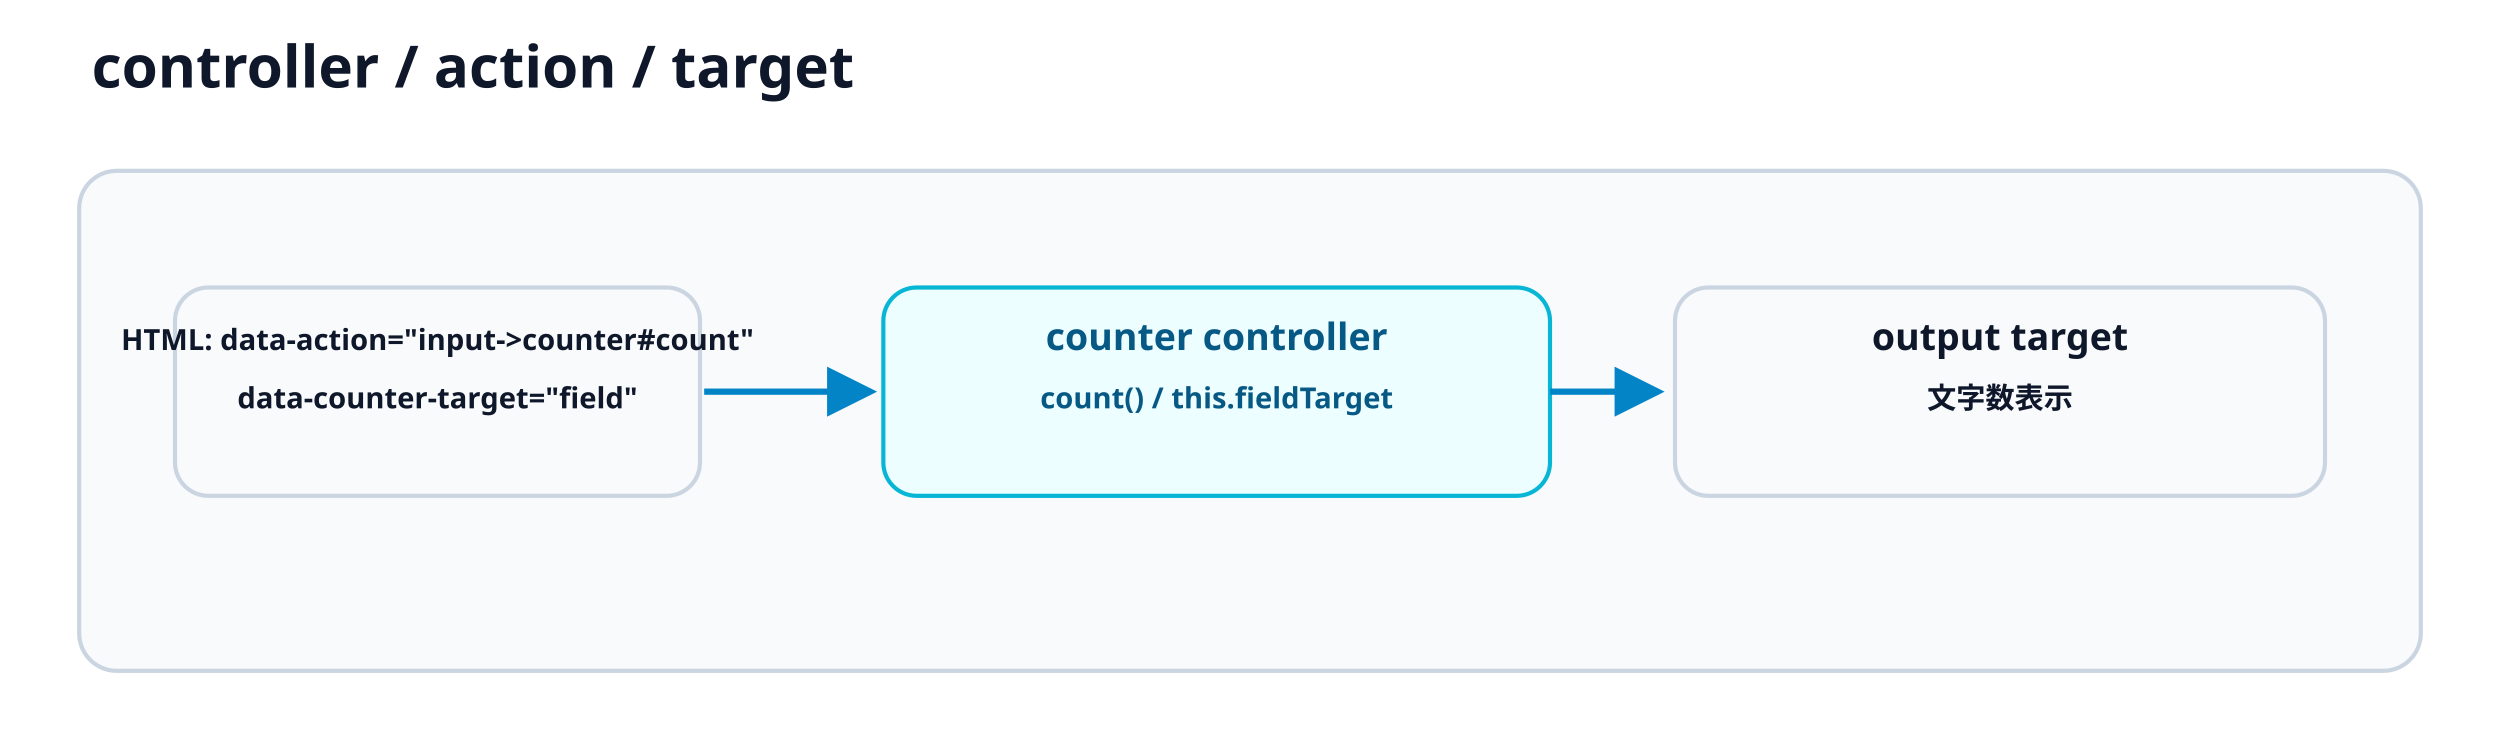
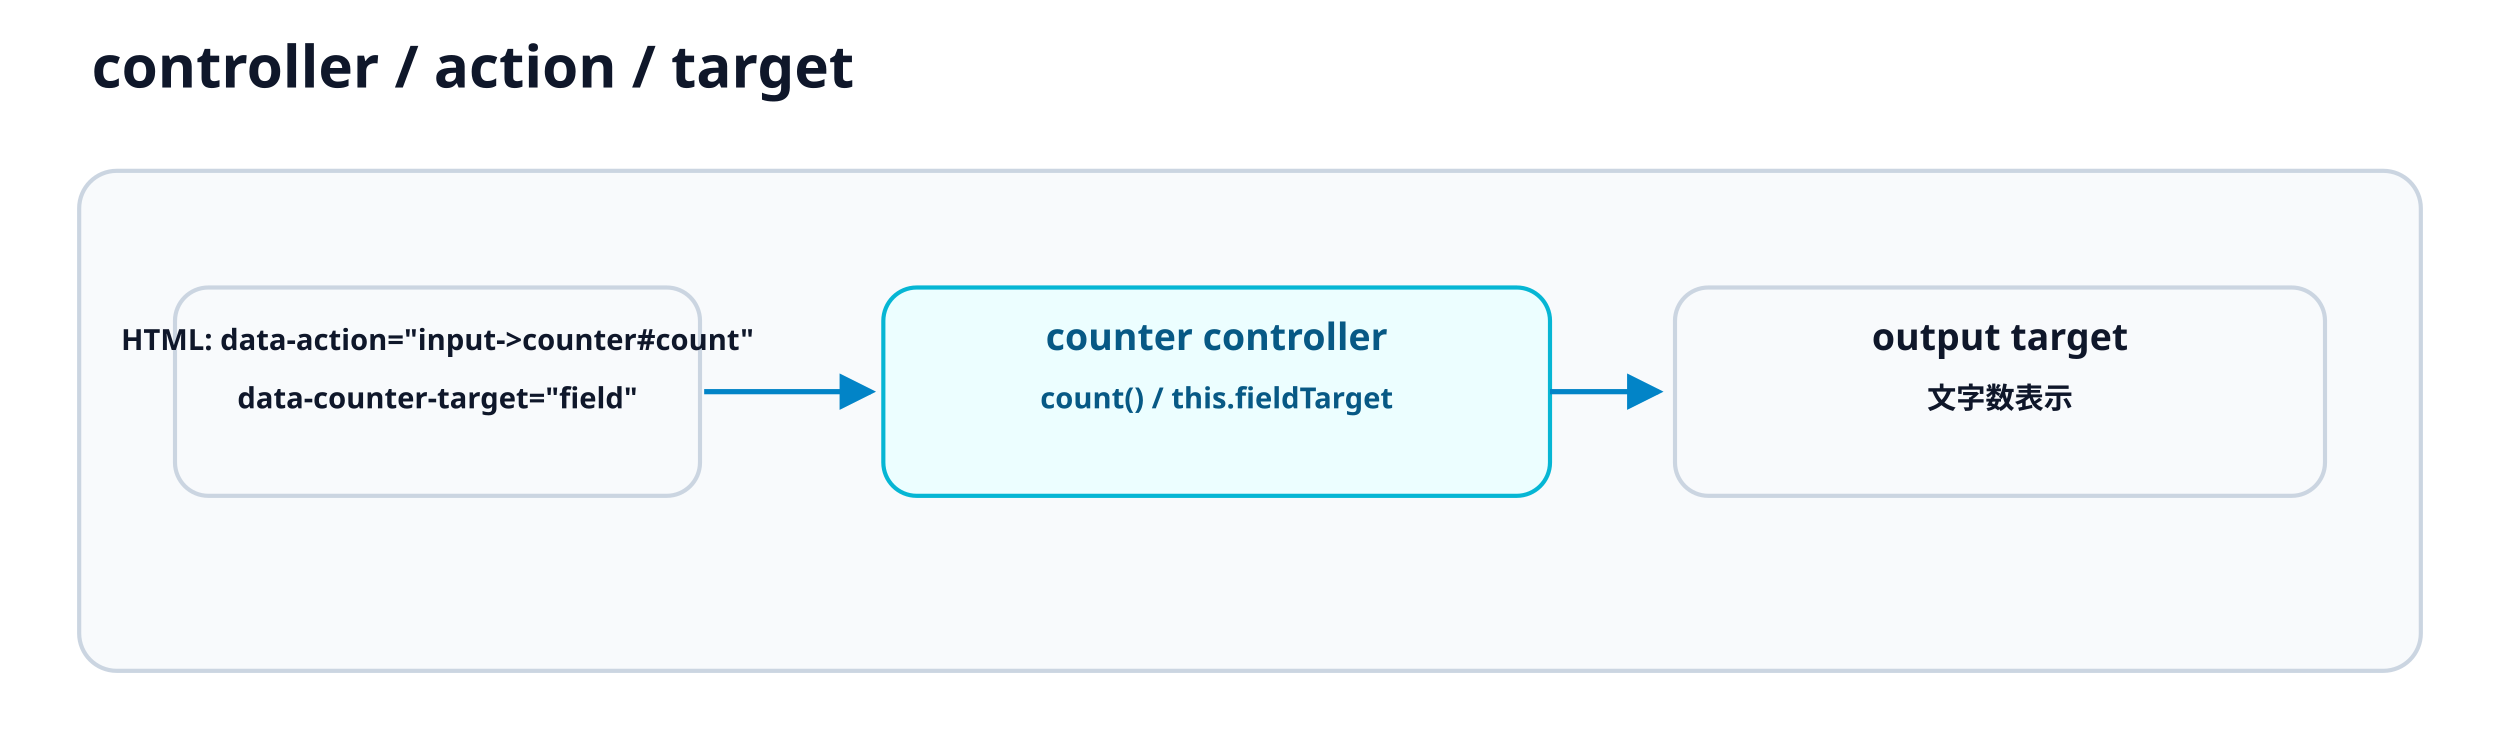
<svg xmlns="http://www.w3.org/2000/svg" width="1200" height="360" viewBox="0 0 1200 360" role="img" aria-labelledby="title desc">
  <defs>
-     <marker id="arrow" markerWidth="8" markerHeight="8" refX="7" refY="4" orient="auto">
-       <path d="M0,0 L8,4 L0,8 z" fill="#0284c7" />
+     <marker id="arrow" markerWidth="7" markerHeight="7" refX="6" refY="3.5" orient="auto">
+       <path d="M0,0 L7,3.5 L0,7 z" fill="#0284c7" />
    </marker>
  </defs>
  <rect width="1200" height="360" fill="#ffffff" />
  <style>
    .title { font: 700 28px 'Hiragino Sans', 'Yu Gothic', sans-serif; fill: #0f172a; }
    .small { font: 600 15px 'Hiragino Sans', 'Yu Gothic', sans-serif; fill: #475569; }
    .tiny { font: 500 13px 'Hiragino Sans', 'Yu Gothic', sans-serif; fill: #64748b; }
  </style>
  <text x="44" y="42" class="title">controller / action / target</text>
  <rect x="38" y="82" width="1124" height="240" rx="18" fill="#f8fafc" stroke="#cbd5e1" stroke-width="2" />
  <rect x="84" y="138" width="252" height="100" rx="16" fill="#f8fafc" stroke="#cbd5e1" stroke-width="2" />
  <rect x="424" y="138" width="320" height="100" rx="16" fill="#ecfeff" stroke="#06b6d4" stroke-width="2" />
  <rect x="804" y="138" width="312" height="100" rx="16" fill="#f8fafc" stroke="#cbd5e1" stroke-width="2" />
  <text x="210" y="168" text-anchor="middle" style="font: 700 14px 'Hiragino Sans', 'Yu Gothic', sans-serif; fill: #0f172a;">
    <tspan x="210" dy="0">HTML: data-action="input-&gt;counter#count"</tspan>
  </text>
  <text x="210" y="196" text-anchor="middle" style="font: 700 14px 'Hiragino Sans', 'Yu Gothic', sans-serif; fill: #0f172a;">
    <tspan x="210" dy="0">data-counter-target="field"</tspan>
  </text>
  <text x="584" y="168" text-anchor="middle" style="font: 700 18px 'Hiragino Sans', 'Yu Gothic', sans-serif; fill: #075985;">
    <tspan x="584" dy="0">counter controller</tspan>
  </text>
  <text x="584" y="196" text-anchor="middle" style="font: 700 14px 'Hiragino Sans', 'Yu Gothic', sans-serif; fill: #075985;">
    <tspan x="584" dy="0">count() / this.fieldTarget</tspan>
  </text>
  <text x="960" y="168" text-anchor="middle" style="font: 700 18px 'Hiragino Sans', 'Yu Gothic', sans-serif; fill: #0f172a;">
    <tspan x="960" dy="0">output target</tspan>
  </text>
  <text x="960" y="196" text-anchor="middle" style="font: 700 14px 'Hiragino Sans', 'Yu Gothic', sans-serif; fill: #0f172a;">
    <tspan x="960" dy="0">文字数表示</tspan>
  </text>
-   <line x1="338" y1="188" x2="418" y2="188" stroke="#0284c7" stroke-width="3" fill="none" marker-end="url(#arrow)" />
-   <line x1="744" y1="188" x2="796" y2="188" stroke="#0284c7" stroke-width="3" fill="none" marker-end="url(#arrow)" />
+   <line x1="338" y1="188" x2="418" y2="188" stroke="#0284c7" stroke-width="2.5" fill="none" marker-end="url(#arrow)" />
+   <line x1="744" y1="188" x2="796" y2="188" stroke="#0284c7" stroke-width="2.5" fill="none" marker-end="url(#arrow)" />
</svg>
